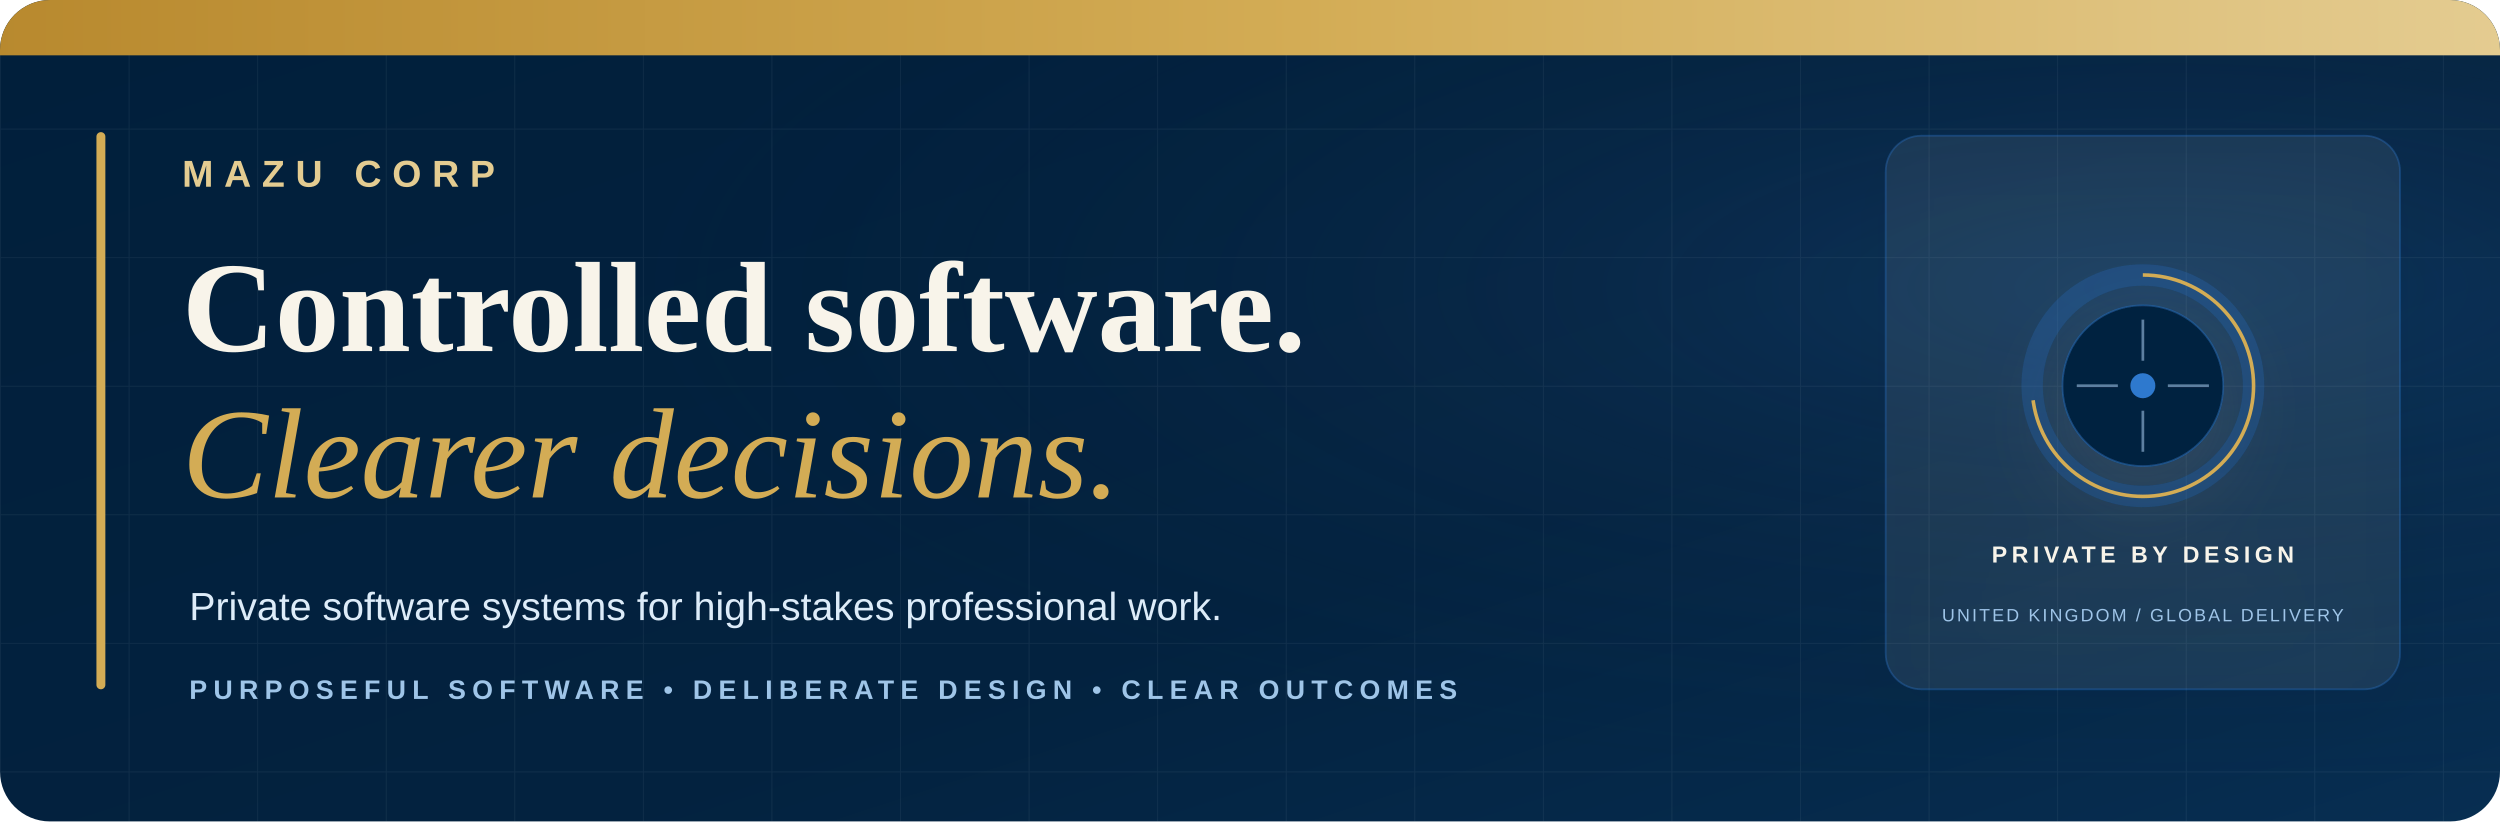
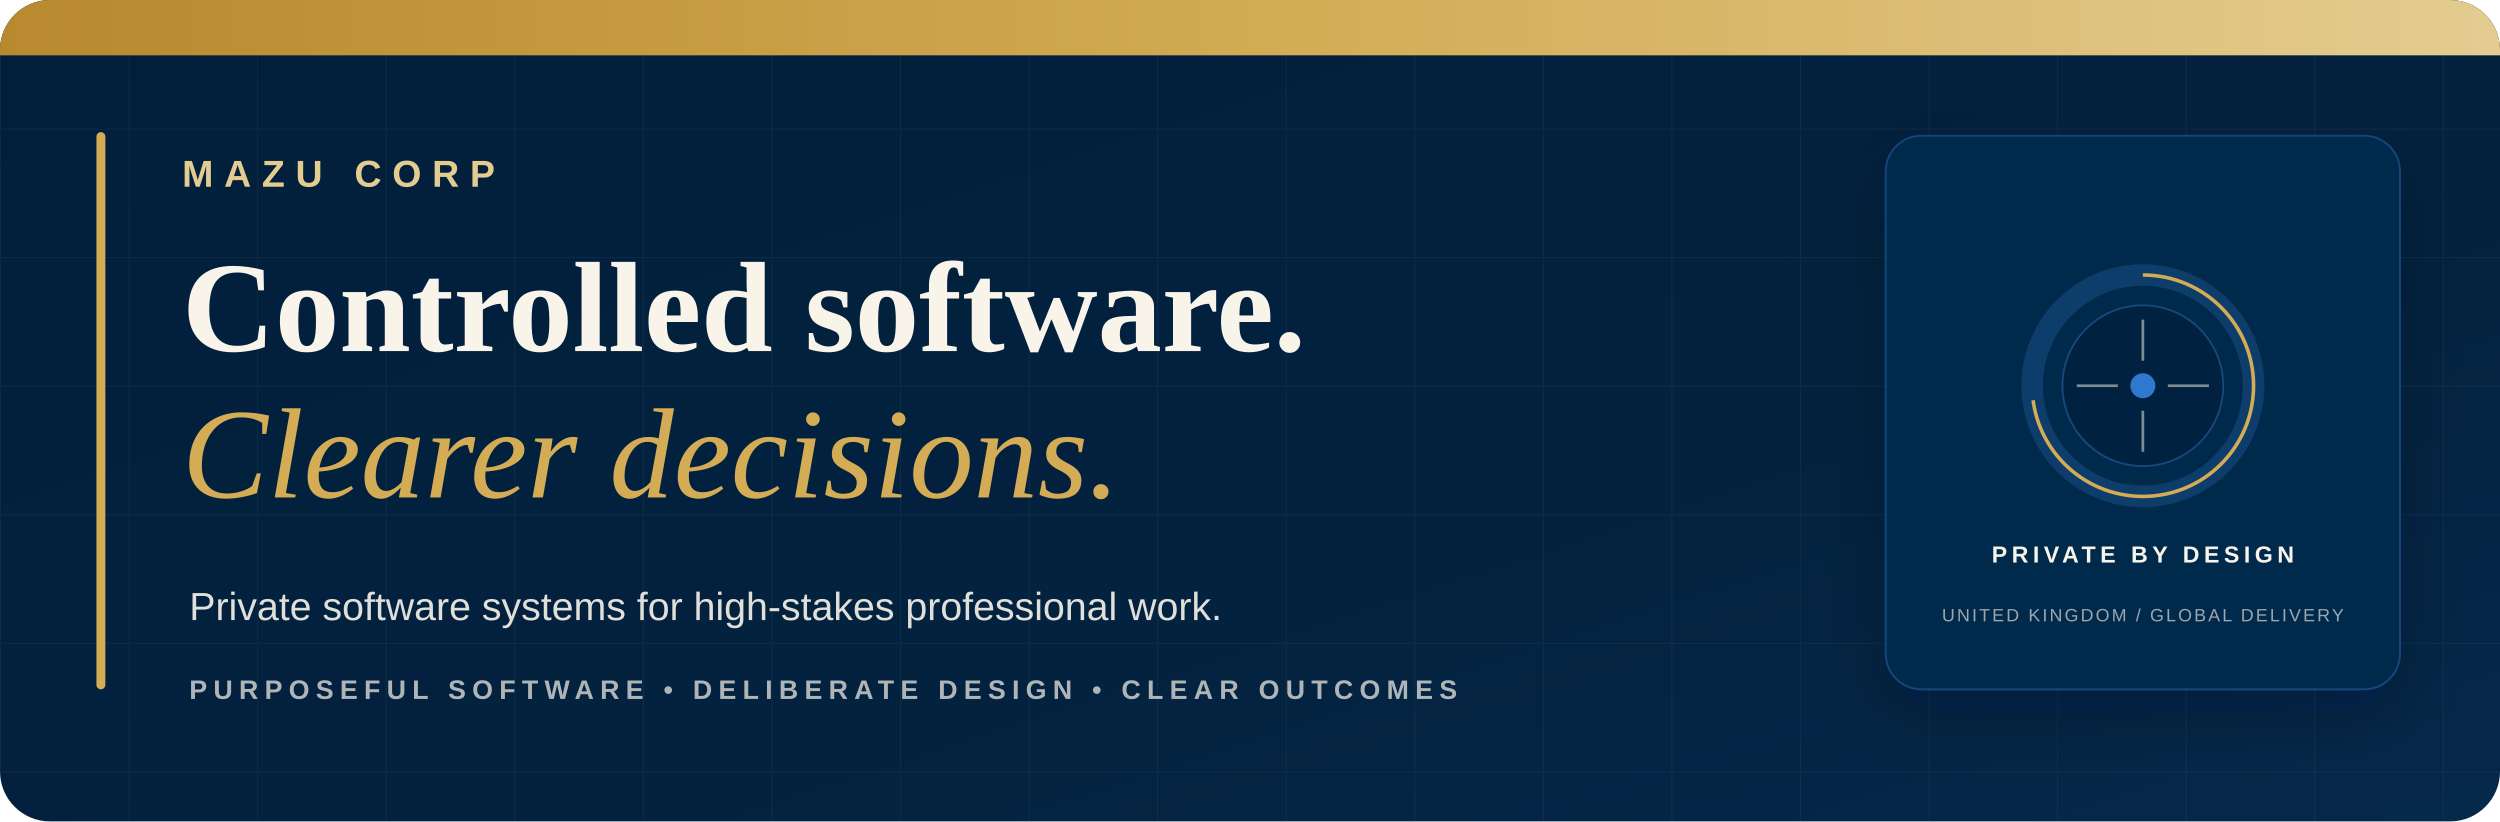
<svg xmlns="http://www.w3.org/2000/svg" width="1400" height="460" viewBox="0 0 1400 460" role="img" aria-labelledby="title description">
  <defs>
    <linearGradient id="panel" x1="0" y1="0" x2="1" y2="1">
      <stop offset="0" stop-color="#011F3B" />
      <stop offset="0.62" stop-color="#03223F" />
-       <stop offset="1" stop-color="#072E52" />
+       <stop offset="1" stop-color="#05294B" />
    </linearGradient>
-     <radialGradient id="brand-glow" cx="0.86" cy="0.35" r="0.62">
-       <stop offset="0" stop-color="#2F79CE" stop-opacity="0.20" />
-       <stop offset="0.48" stop-color="#28507E" stop-opacity="0.10" />
-       <stop offset="1" stop-color="#03223F" stop-opacity="0" />
-     </radialGradient>
    <linearGradient id="signal" x1="0" y1="0" x2="1" y2="0">
      <stop offset="0" stop-color="#B8892E" />
      <stop offset="0.52" stop-color="#D3AC55" />
      <stop offset="1" stop-color="#E4CC91" />
    </linearGradient>
    <pattern id="grid" width="72" height="72" patternUnits="userSpaceOnUse">
-       <path d="M72 0H0V72" fill="none" stroke="#DDECF9" stroke-opacity="0.06" stroke-width="1" />
+       <path d="M72 0H0V72" fill="none" stroke="#F8F4EA" stroke-opacity="0.05" stroke-width="1" />
    </pattern>
    <filter id="shadow" x="-20%" y="-20%" width="140%" height="140%">
      <feDropShadow dx="0" dy="14" stdDeviation="18" flood-color="#00101C" flood-opacity="0.26" />
    </filter>
  </defs>
  <rect width="1400" height="460" rx="28" fill="url(#panel)" />
-   <rect width="1400" height="460" rx="28" fill="url(#brand-glow)" />
  <rect width="1400" height="460" rx="28" fill="url(#grid)" />
  <path d="M0 28C0 12.536 12.536 0 28 0H1372C1387.46 0 1400 12.536 1400 28V31H0V28Z" fill="url(#signal)" />
  <rect x="54" y="74" width="5" height="312" rx="2.5" fill="#D3AC55" />
  <g transform="translate(102 90)">
    <text x="0" y="0" dominant-baseline="hanging" font-family="Arial, Helvetica, sans-serif" font-size="21" font-weight="700" letter-spacing="6" fill="#E4CC91">MAZU CORP</text>
    <text x="0" y="58" dominant-baseline="hanging" font-family="Georgia, 'Times New Roman', serif" font-size="72" font-weight="700" fill="#F8F4EA">Controlled software.</text>
    <text x="0" y="140" dominant-baseline="hanging" font-family="Georgia, 'Times New Roman', serif" font-size="72" font-style="italic" fill="#D3AC55">Clearer decisions.</text>
-     <text x="4" y="242" dominant-baseline="hanging" font-family="Arial, Helvetica, sans-serif" font-size="22" fill="#DDECF9">Private software systems for high-stakes professional work.</text>
-     <text x="4" y="291" dominant-baseline="hanging" font-family="Arial, Helvetica, sans-serif" font-size="15" font-weight="700" letter-spacing="3.5" fill="#9FC5E8">PURPOSEFUL SOFTWARE  •  DELIBERATE DESIGN  •  CLEAR OUTCOMES</text>
+     <text x="4" y="242" dominant-baseline="hanging" font-family="Arial, Helvetica, sans-serif" font-size="22" fill="#F8F4EA" fill-opacity="0.9">Private software systems for high-stakes professional work.</text>
+     <text x="4" y="291" dominant-baseline="hanging" font-family="Arial, Helvetica, sans-serif" font-size="15" font-weight="700" letter-spacing="3.5" fill="#F8F4EA" fill-opacity="0.7">PURPOSEFUL SOFTWARE  •  DELIBERATE DESIGN  •  CLEAR OUTCOMES</text>
  </g>
  <g transform="translate(1056 76)" filter="url(#shadow)">
-     <rect width="288" height="310" rx="20" fill="#F8F4EA" fill-opacity="0.075" stroke="#2F79CE" stroke-opacity="0.34" />
+     <rect width="288" height="310" rx="20" fill="#05294B" stroke="#2F79CE" stroke-opacity="0.4" />
    <circle cx="144" cy="140" r="62" fill="none" stroke="#2F79CE" stroke-opacity="0.24" stroke-width="12" />
    <circle cx="144" cy="140" r="62" fill="none" stroke="#D3AC55" stroke-width="2" stroke-dasharray="284 106" transform="rotate(-90 144 140)" />
    <circle cx="144" cy="140" r="45" fill="#03223F" stroke="#2F79CE" stroke-opacity="0.42" />
    <circle cx="144" cy="140" r="7" fill="#2F79CE" />
-     <path d="M144 103V126M144 154V177M107 140H130M158 140H181" stroke="#9FC5E8" stroke-opacity="0.58" stroke-width="1.5" />
+     <path d="M144 103V126M144 154V177M107 140H130M158 140H181" stroke="#F8F4EA" stroke-opacity="0.5" stroke-width="1.5" />
    <text x="144" y="230" text-anchor="middle" dominant-baseline="hanging" font-family="Arial, Helvetica, sans-serif" font-size="13" font-weight="700" letter-spacing="2.5" fill="#F8F4EA">PRIVATE BY DESIGN</text>
-     <text x="144" y="265" text-anchor="middle" dominant-baseline="hanging" font-family="Arial, Helvetica, sans-serif" font-size="10" letter-spacing="1.2" fill="#9FC5E8">UNITED KINGDOM / GLOBAL DELIVERY</text>
+     <text x="144" y="265" text-anchor="middle" dominant-baseline="hanging" font-family="Arial, Helvetica, sans-serif" font-size="10" letter-spacing="1.2" fill="#F8F4EA" fill-opacity="0.62">UNITED KINGDOM / GLOBAL DELIVERY</text>
  </g>
</svg>
